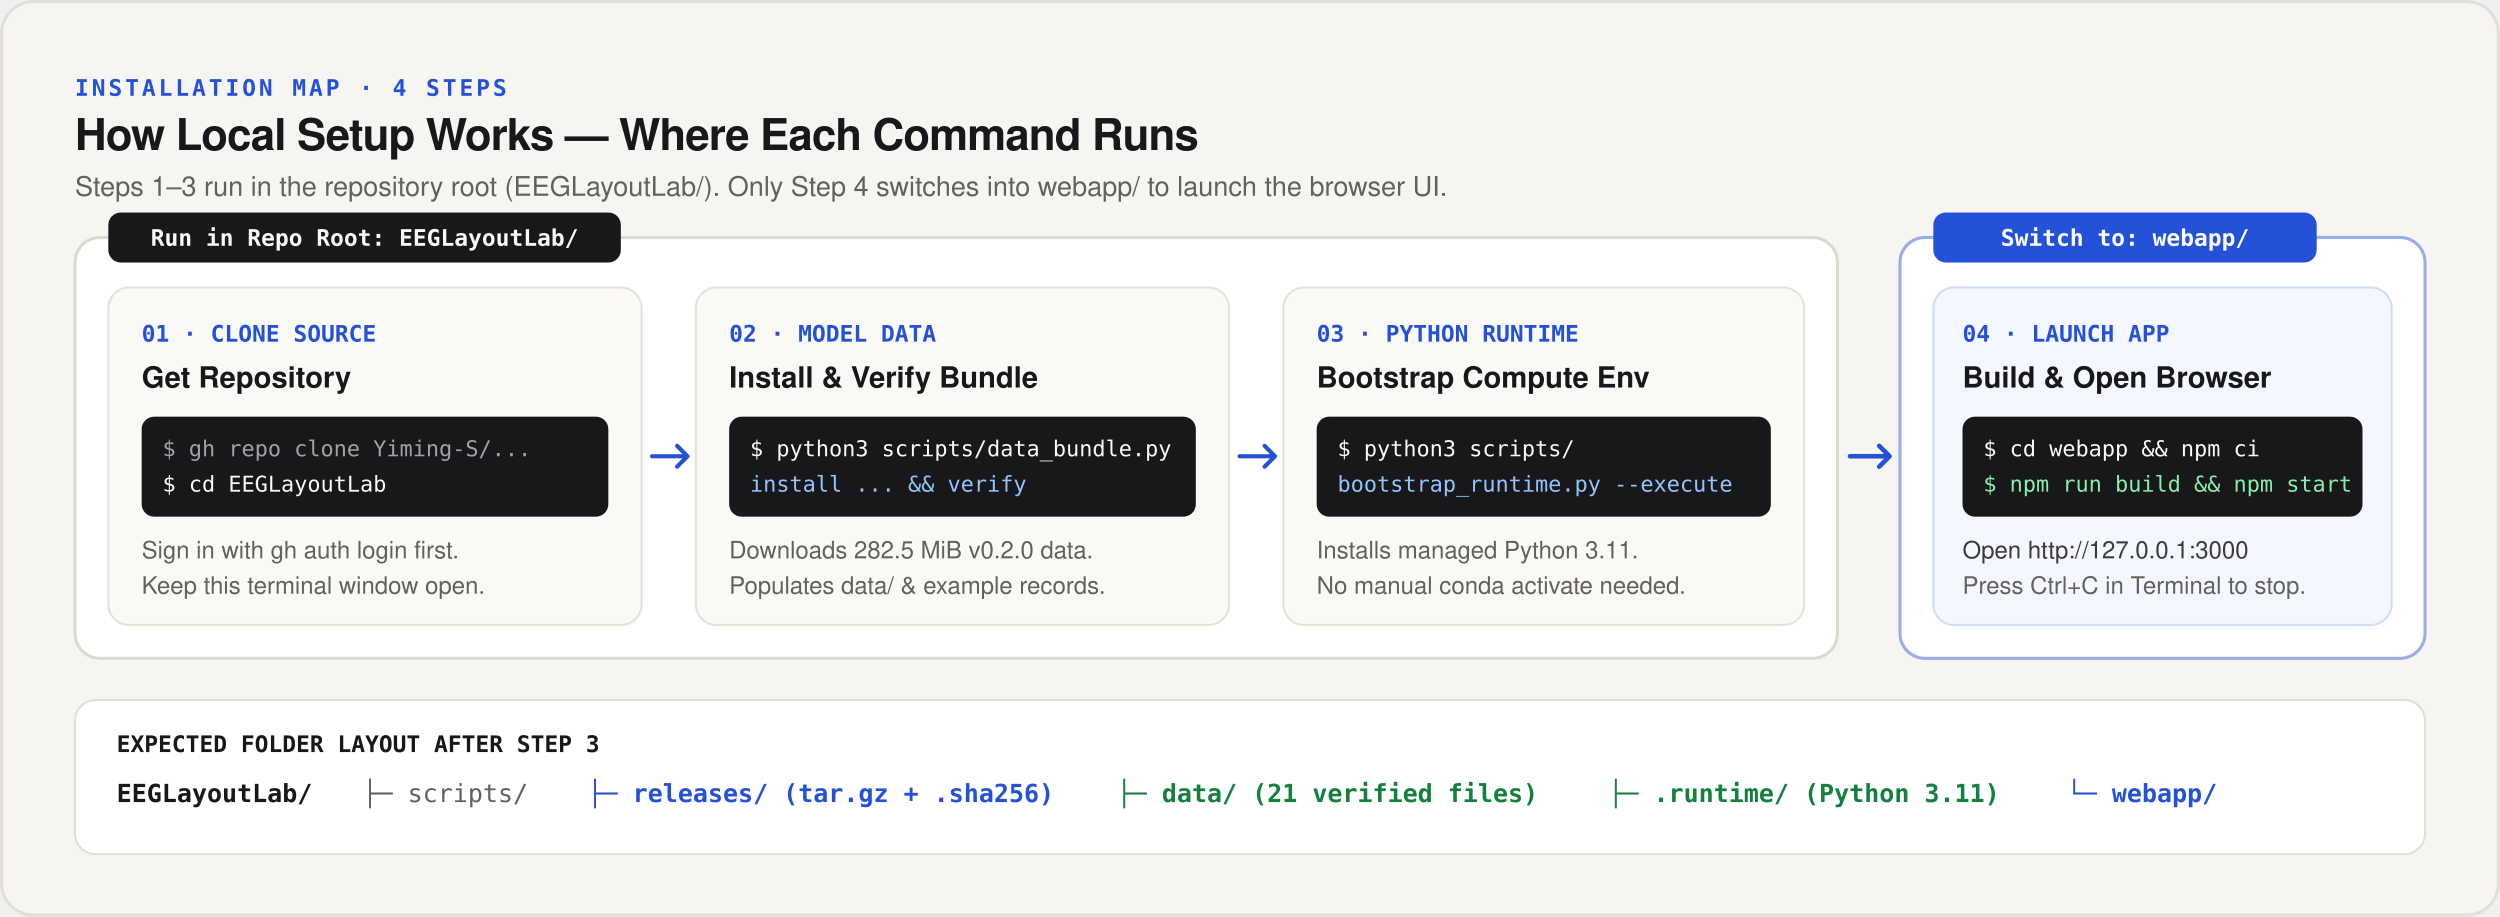
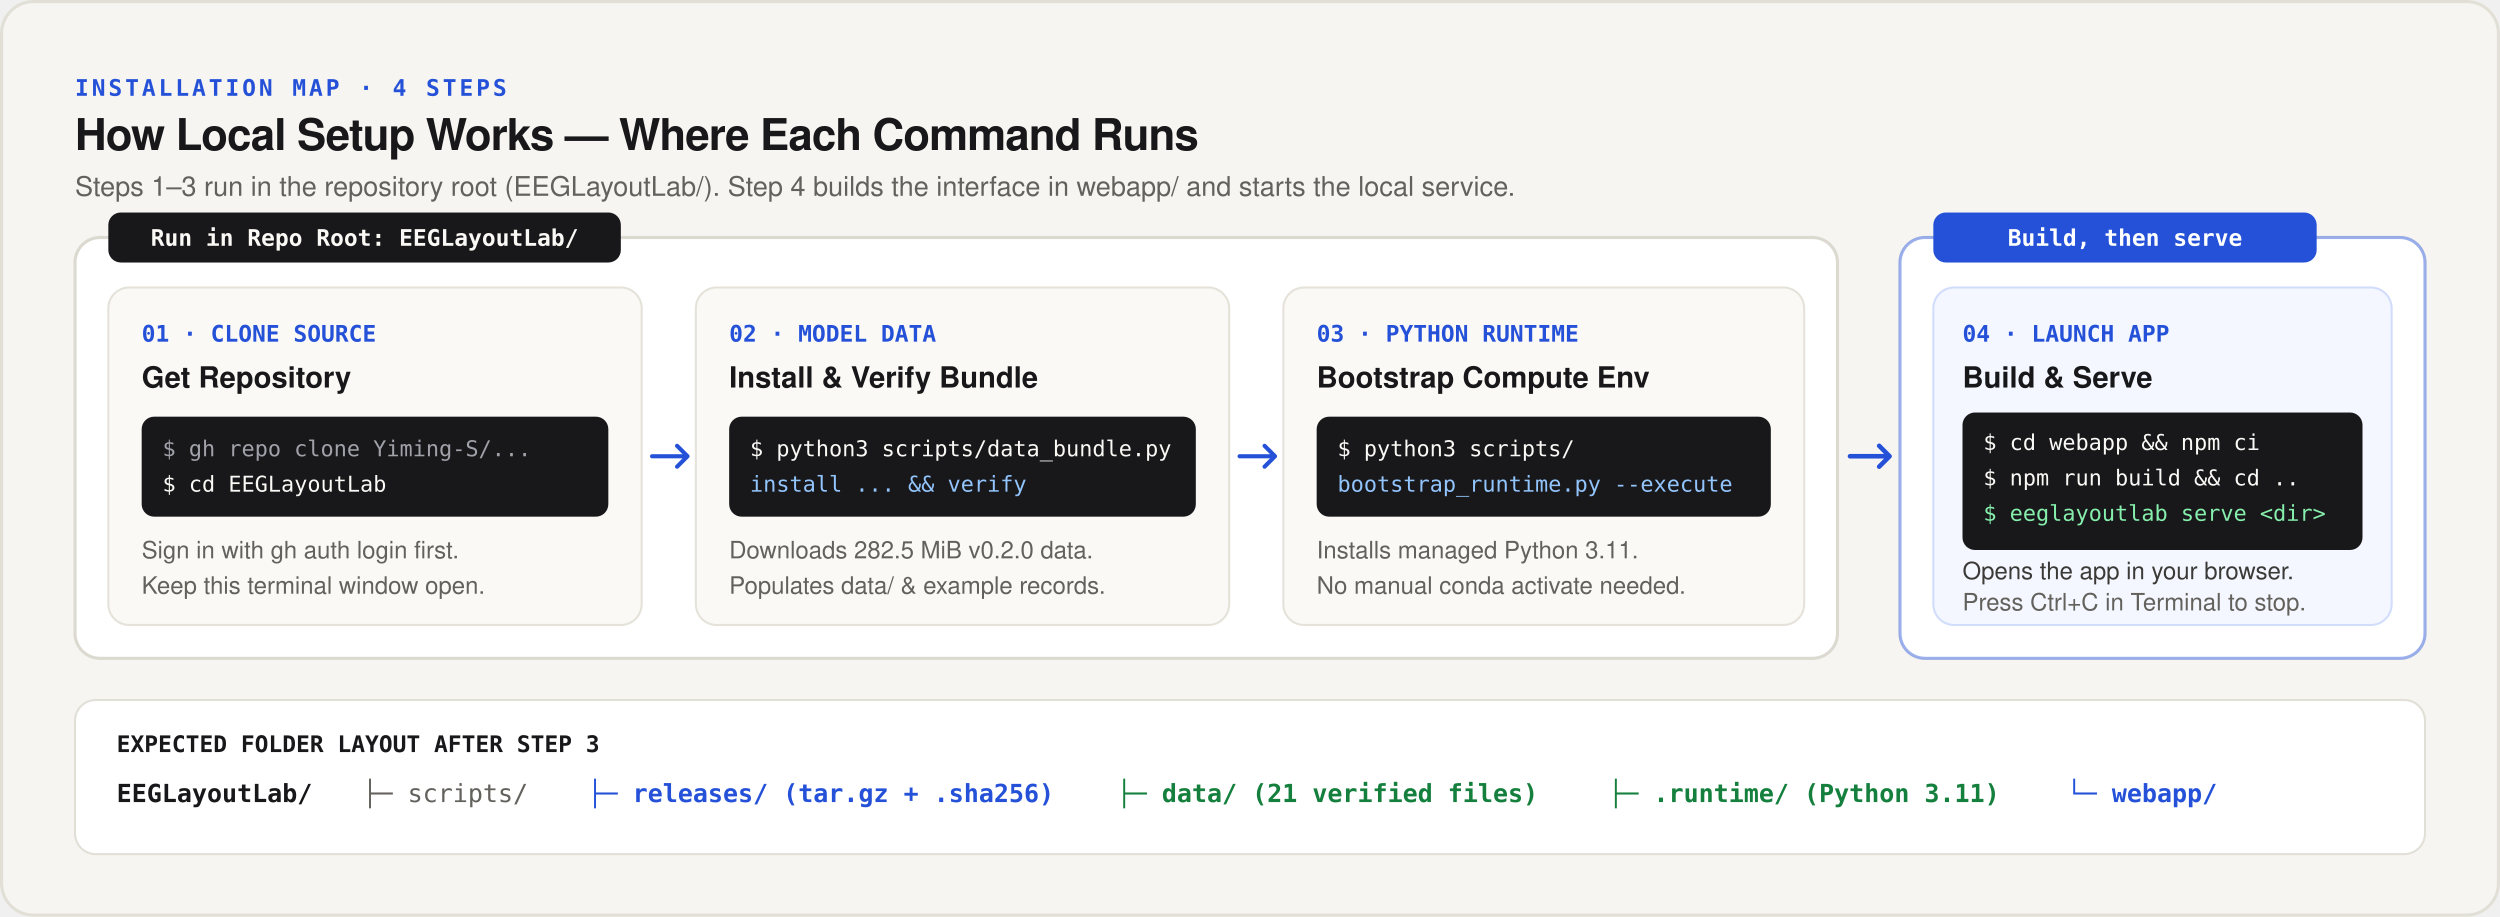
<svg xmlns="http://www.w3.org/2000/svg" width="1200" height="440" viewBox="0 0 1200 440" fill="none">
  <rect width="1200" height="440" rx="16" fill="#F6F5F1" />
  <rect x="0.75" y="0.75" width="1198.5" height="438.5" rx="15.25" stroke="#E2DFD7" stroke-width="1.5" />
  <g transform="translate(36, 30)">
    <text x="0" y="16" font-family="ui-monospace, SFMono-Regular, Menlo, Consolas, monospace" font-size="11" font-weight="600" letter-spacing="1.4" fill="#2451D8">INSTALLATION MAP · 4 STEPS</text>
    <text x="0" y="42" font-family="-apple-system, BlinkMacSystemFont, 'Segoe UI', Helvetica, Arial, sans-serif" font-size="21" font-weight="700" letter-spacing="-0.4" fill="#18181B">How Local Setup Works — Where Each Command Runs</text>
-     <text x="0" y="64" font-family="-apple-system, BlinkMacSystemFont, 'Segoe UI', Helvetica, Arial, sans-serif" font-size="13" fill="#63615C">Steps 1–3 run in the repository root (EEGLayoutLab/). Only Step 4 switches into webapp/ to launch the browser UI.</text>
+     <text x="0" y="64" font-family="-apple-system, BlinkMacSystemFont, 'Segoe UI', Helvetica, Arial, sans-serif" font-size="13" fill="#63615C">Steps 1–3 run in the repository root (EEGLayoutLab/). Step 4 builds the interface in webapp/ and starts the local service.</text>
  </g>
  <rect x="36" y="114" width="846" height="202" rx="12" fill="#FFFFFF" stroke="#DCD9D0" stroke-width="1.5" />
  <rect x="52" y="102" width="246" height="24" rx="6" fill="#18181B" />
  <text x="175" y="118" text-anchor="middle" font-family="ui-monospace, SFMono-Regular, Menlo, Consolas, monospace" font-size="11" font-weight="600" fill="#FAF9F5">Run in Repo Root: EEGLayoutLab/</text>
  <g transform="translate(52, 138)">
    <rect width="256" height="162" rx="10" fill="#FAF9F5" stroke="#E5E2DA" />
    <text x="16" y="26" font-family="ui-monospace, SFMono-Regular, Menlo, Consolas, monospace" font-size="11" font-weight="700" fill="#2451D8">01 · CLONE SOURCE</text>
    <text x="16" y="48" font-family="-apple-system, BlinkMacSystemFont, 'Segoe UI', Helvetica, Arial, sans-serif" font-size="14" font-weight="600" fill="#18181B">Get Repository</text>
    <rect x="16" y="62" width="224" height="48" rx="6" fill="#18181B" />
    <text x="26" y="81" font-family="ui-monospace, SFMono-Regular, Menlo, Consolas, monospace" font-size="10.5" fill="#A1A1AA">$ gh repo clone Yiming-S/...</text>
    <text x="26" y="98" font-family="ui-monospace, SFMono-Regular, Menlo, Consolas, monospace" font-size="10.5" fill="#FAF9F5">$ cd EEGLayoutLab</text>
    <text x="16" y="130" font-family="-apple-system, BlinkMacSystemFont, 'Segoe UI', Helvetica, Arial, sans-serif" font-size="11.5" fill="#63615C">Sign in with gh auth login first.</text>
    <text x="16" y="147" font-family="-apple-system, BlinkMacSystemFont, 'Segoe UI', Helvetica, Arial, sans-serif" font-size="11.5" fill="#63615C">Keep this terminal window open.</text>
  </g>
  <path d="M 313 219 H 329 M 325 214 L 330 219 L 325 224" stroke="#2451D8" stroke-width="2" stroke-linecap="round" stroke-linejoin="round" />
  <g transform="translate(334, 138)">
    <rect width="256" height="162" rx="10" fill="#FAF9F5" stroke="#E5E2DA" />
    <text x="16" y="26" font-family="ui-monospace, SFMono-Regular, Menlo, Consolas, monospace" font-size="11" font-weight="700" fill="#2451D8">02 · MODEL DATA</text>
    <text x="16" y="48" font-family="-apple-system, BlinkMacSystemFont, 'Segoe UI', Helvetica, Arial, sans-serif" font-size="14" font-weight="600" fill="#18181B">Install &amp; Verify Bundle</text>
    <rect x="16" y="62" width="224" height="48" rx="6" fill="#18181B" />
    <text x="26" y="81" font-family="ui-monospace, SFMono-Regular, Menlo, Consolas, monospace" font-size="10.5" fill="#FAF9F5">$ python3 scripts/data_bundle.py</text>
    <text x="26" y="98" font-family="ui-monospace, SFMono-Regular, Menlo, Consolas, monospace" font-size="10.5" fill="#93C5FD">  install ... &amp;&amp; verify</text>
    <text x="16" y="130" font-family="-apple-system, BlinkMacSystemFont, 'Segoe UI', Helvetica, Arial, sans-serif" font-size="11.5" fill="#63615C">Downloads 282.5 MiB v0.2.0 data.</text>
    <text x="16" y="147" font-family="-apple-system, BlinkMacSystemFont, 'Segoe UI', Helvetica, Arial, sans-serif" font-size="11.5" fill="#63615C">Populates data/ &amp; example records.</text>
  </g>
  <path d="M 595 219 H 611 M 607 214 L 612 219 L 607 224" stroke="#2451D8" stroke-width="2" stroke-linecap="round" stroke-linejoin="round" />
  <g transform="translate(616, 138)">
    <rect width="250" height="162" rx="10" fill="#FAF9F5" stroke="#E5E2DA" />
    <text x="16" y="26" font-family="ui-monospace, SFMono-Regular, Menlo, Consolas, monospace" font-size="11" font-weight="700" fill="#2451D8">03 · PYTHON RUNTIME</text>
    <text x="16" y="48" font-family="-apple-system, BlinkMacSystemFont, 'Segoe UI', Helvetica, Arial, sans-serif" font-size="14" font-weight="600" fill="#18181B">Bootstrap Compute Env</text>
    <rect x="16" y="62" width="218" height="48" rx="6" fill="#18181B" />
    <text x="26" y="81" font-family="ui-monospace, SFMono-Regular, Menlo, Consolas, monospace" font-size="10.5" fill="#FAF9F5">$ python3 scripts/</text>
    <text x="26" y="98" font-family="ui-monospace, SFMono-Regular, Menlo, Consolas, monospace" font-size="10.5" fill="#93C5FD">  bootstrap_runtime.py --execute</text>
    <text x="16" y="130" font-family="-apple-system, BlinkMacSystemFont, 'Segoe UI', Helvetica, Arial, sans-serif" font-size="11.5" fill="#63615C">Installs managed Python 3.11.</text>
    <text x="16" y="147" font-family="-apple-system, BlinkMacSystemFont, 'Segoe UI', Helvetica, Arial, sans-serif" font-size="11.5" fill="#63615C">No manual conda activate needed.</text>
  </g>
  <path d="M 888 219 H 906 M 902 214 L 907 219 L 902 224" stroke="#2451D8" stroke-width="2.2" stroke-linecap="round" stroke-linejoin="round" />
  <rect x="912" y="114" width="252" height="202" rx="12" fill="#FFFFFF" stroke="#2451D8" stroke-opacity="0.45" stroke-width="1.5" />
  <rect x="928" y="102" width="184" height="24" rx="6" fill="#2451D8" />
-   <text x="1020" y="118" text-anchor="middle" font-family="ui-monospace, SFMono-Regular, Menlo, Consolas, monospace" font-size="11" font-weight="600" fill="#FFFFFF">Switch to: webapp/</text>
+   <text x="1020" y="118" text-anchor="middle" font-family="ui-monospace, SFMono-Regular, Menlo, Consolas, monospace" font-size="11" font-weight="600" fill="#FFFFFF">Build, then serve</text>
  <g transform="translate(928, 138)">
    <rect width="220" height="162" rx="10" fill="#F4F7FF" stroke="#D2DDFC" />
    <text x="14" y="26" font-family="ui-monospace, SFMono-Regular, Menlo, Consolas, monospace" font-size="11" font-weight="700" fill="#2451D8">04 · LAUNCH APP</text>
-     <text x="14" y="48" font-family="-apple-system, BlinkMacSystemFont, 'Segoe UI', Helvetica, Arial, sans-serif" font-size="14" font-weight="600" fill="#18181B">Build &amp; Open Browser</text>
-     <rect x="14" y="62" width="192" height="48" rx="6" fill="#18181B" />
-     <text x="24" y="81" font-family="ui-monospace, SFMono-Regular, Menlo, Consolas, monospace" font-size="10.5" fill="#FAF9F5">$ cd webapp &amp;&amp; npm ci</text>
-     <text x="24" y="98" font-family="ui-monospace, SFMono-Regular, Menlo, Consolas, monospace" font-size="10.5" fill="#86EFAC">$ npm run build &amp;&amp; npm start</text>
-     <text x="14" y="130" font-family="-apple-system, BlinkMacSystemFont, 'Segoe UI', Helvetica, Arial, sans-serif" font-size="11.5" fill="#3B3A37">Open http://127.0.0.1:3000</text>
-     <text x="14" y="147" font-family="-apple-system, BlinkMacSystemFont, 'Segoe UI', Helvetica, Arial, sans-serif" font-size="11.5" fill="#63615C">Press Ctrl+C in Terminal to stop.</text>
+     <text x="14" y="48" font-family="-apple-system, BlinkMacSystemFont, 'Segoe UI', Helvetica, Arial, sans-serif" font-size="14" font-weight="600" fill="#18181B">Build &amp; Serve</text>
+     <rect x="14" y="60" width="192" height="66" rx="6" fill="#18181B" />
+     <text x="24" y="78" font-family="ui-monospace, SFMono-Regular, Menlo, Consolas, monospace" font-size="10.5" fill="#FAF9F5">$ cd webapp &amp;&amp; npm ci</text>
+     <text x="24" y="95" font-family="ui-monospace, SFMono-Regular, Menlo, Consolas, monospace" font-size="10.5" fill="#FAF9F5">$ npm run build &amp;&amp; cd ..</text>
+     <text x="24" y="112" font-family="ui-monospace, SFMono-Regular, Menlo, Consolas, monospace" font-size="10.5" fill="#86EFAC">$ eeglayoutlab serve &lt;dir&gt;</text>
+     <text x="14" y="140" font-family="-apple-system, BlinkMacSystemFont, 'Segoe UI', Helvetica, Arial, sans-serif" font-size="11.5" fill="#3B3A37">Opens the app in your browser.</text>
+     <text x="14" y="155" font-family="-apple-system, BlinkMacSystemFont, 'Segoe UI', Helvetica, Arial, sans-serif" font-size="11.5" fill="#63615C">Press Ctrl+C in Terminal to stop.</text>
  </g>
  <rect x="36" y="336" width="1128" height="74" rx="10" fill="#FFFFFF" stroke="#E2DFD7" />
  <text x="56" y="361" font-family="ui-monospace, SFMono-Regular, Menlo, Consolas, monospace" font-size="11" font-weight="700" fill="#18181B">EXPECTED FOLDER LAYOUT AFTER STEP 3</text>
  <g transform="translate(56, 385)" font-family="ui-monospace, SFMono-Regular, Menlo, Consolas, monospace" font-size="12">
    <text x="0" y="0" fill="#18181B" font-weight="600">EEGLayoutLab/</text>
    <text x="118" y="0" fill="#63615C">├─ scripts/</text>
    <text x="226" y="0" fill="#2451D8" font-weight="600">├─ releases/ (tar.gz + .sha256)</text>
    <text x="480" y="0" fill="#15803D" font-weight="600">├─ data/ (21 verified files)</text>
    <text x="716" y="0" fill="#15803D" font-weight="600">├─ .runtime/ (Python 3.11)</text>
    <text x="936" y="0" fill="#2451D8" font-weight="600">└─ webapp/</text>
  </g>
</svg>
